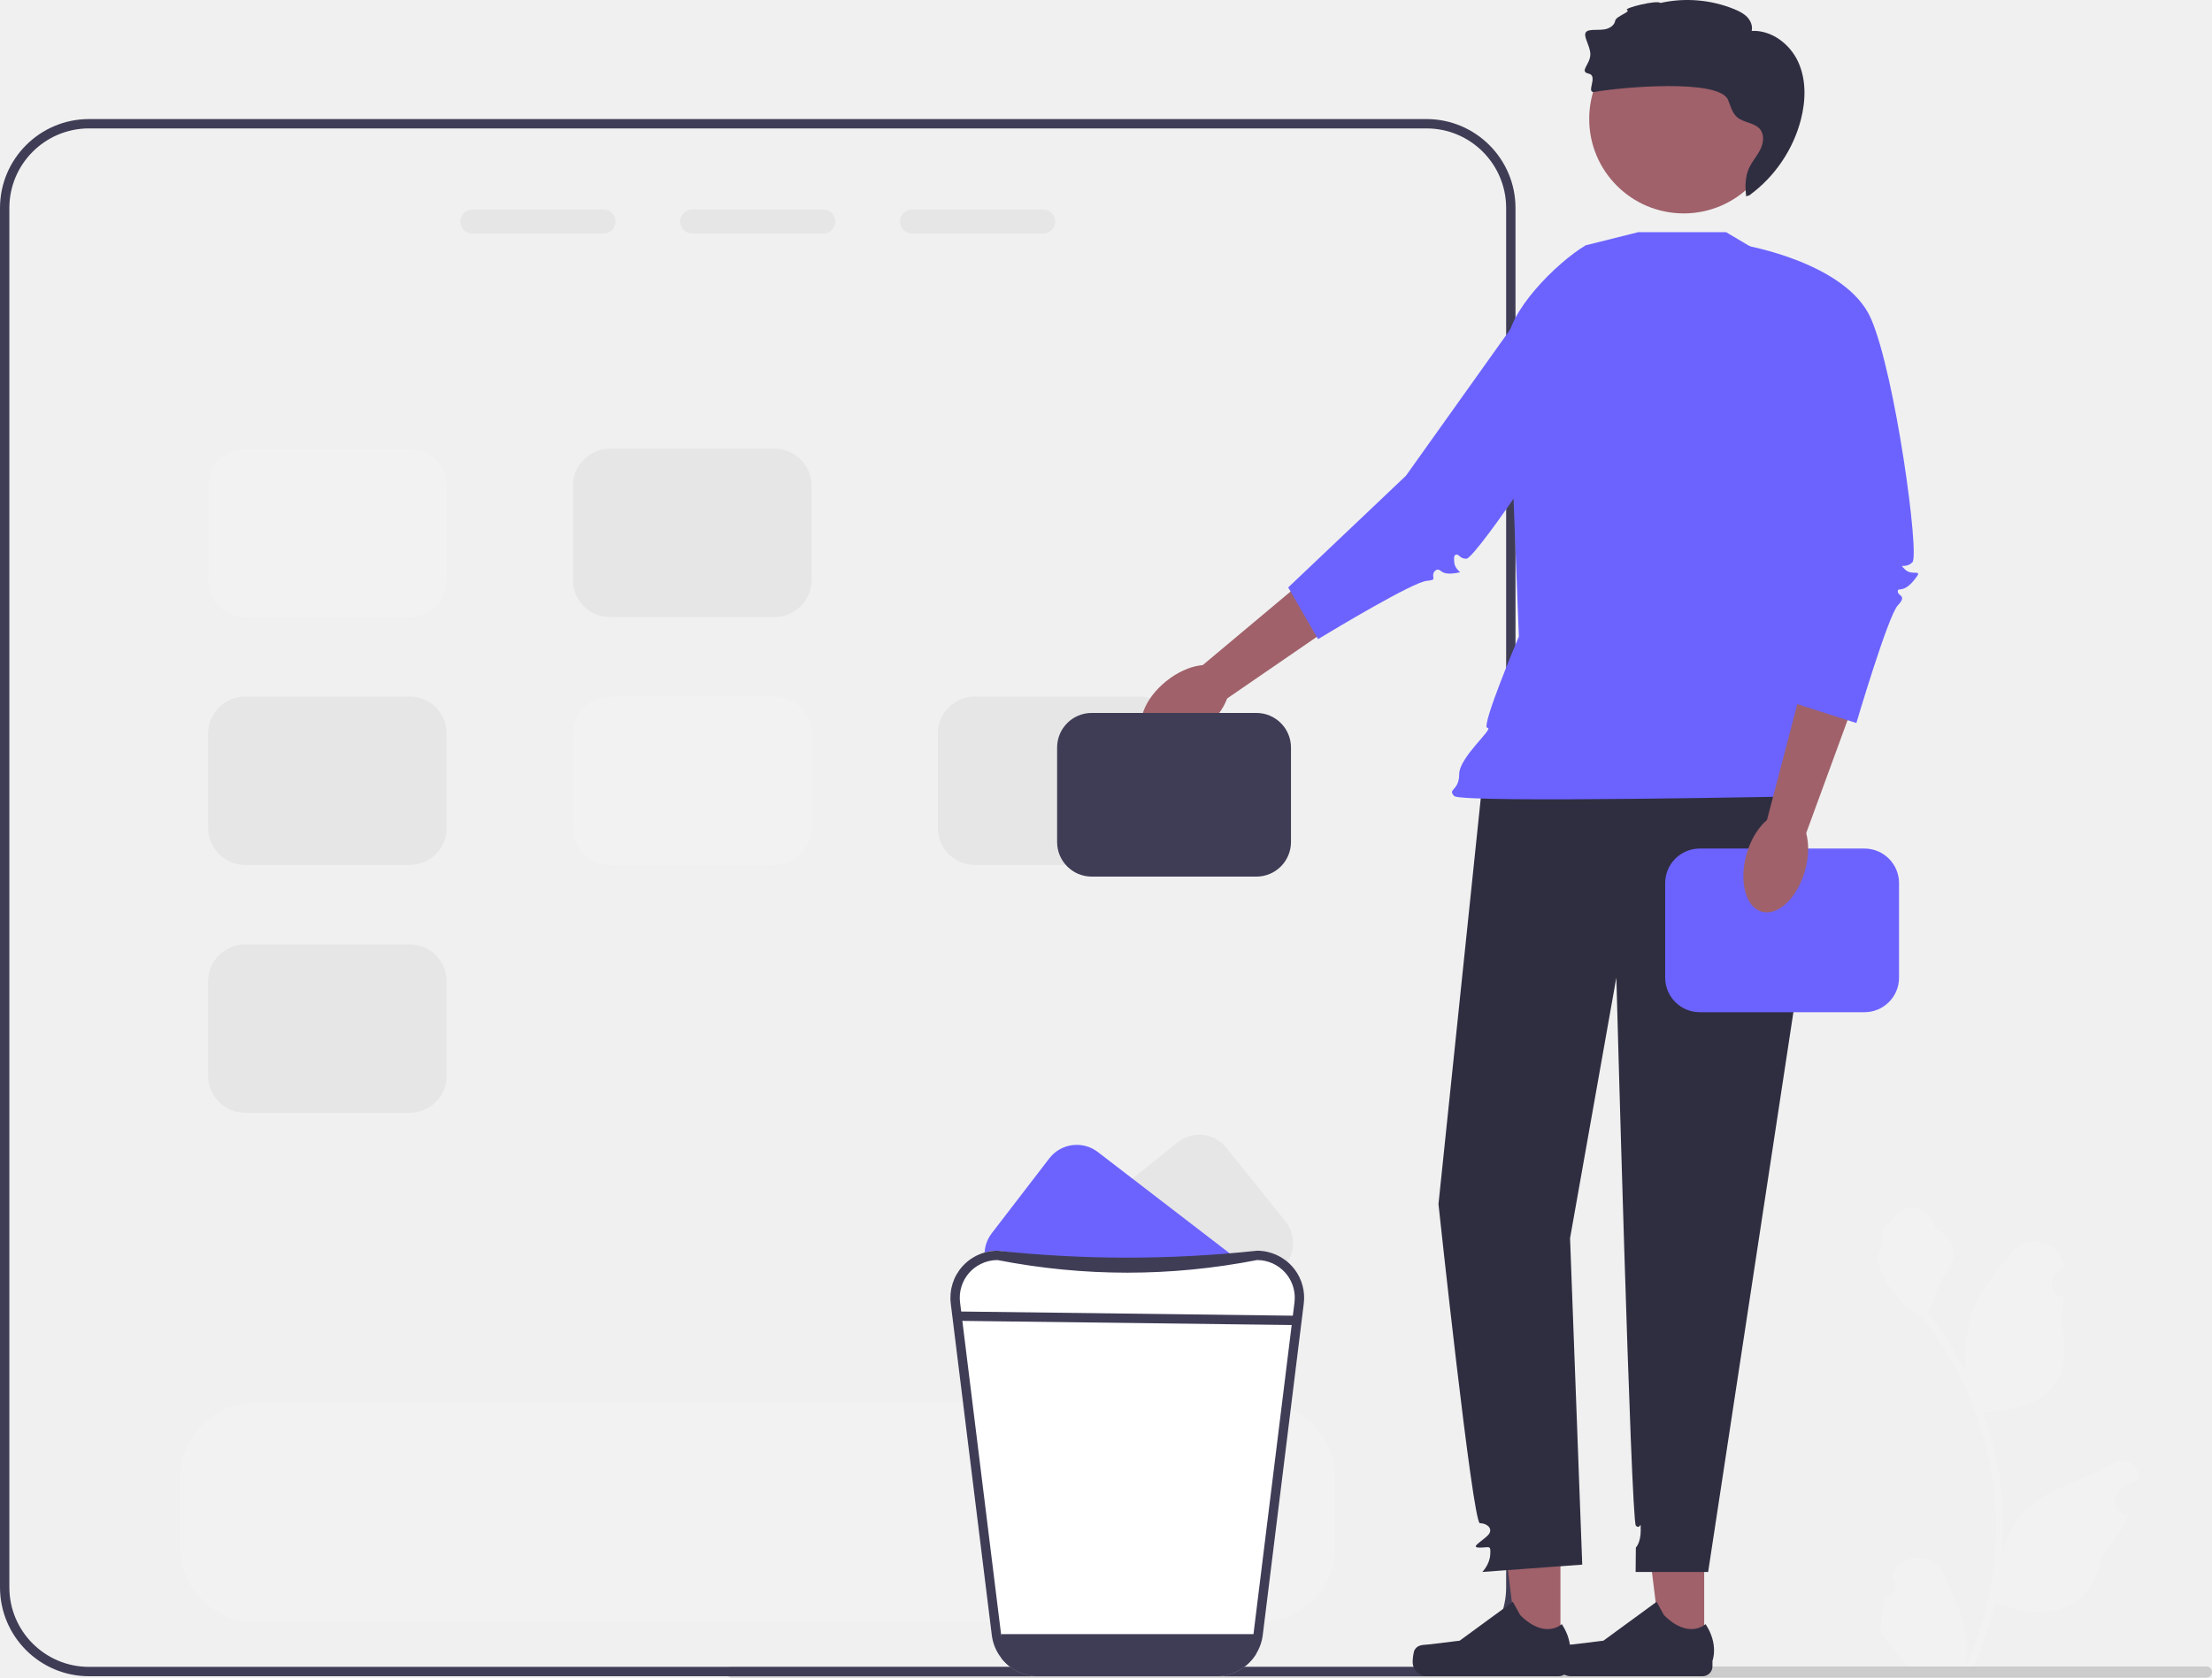
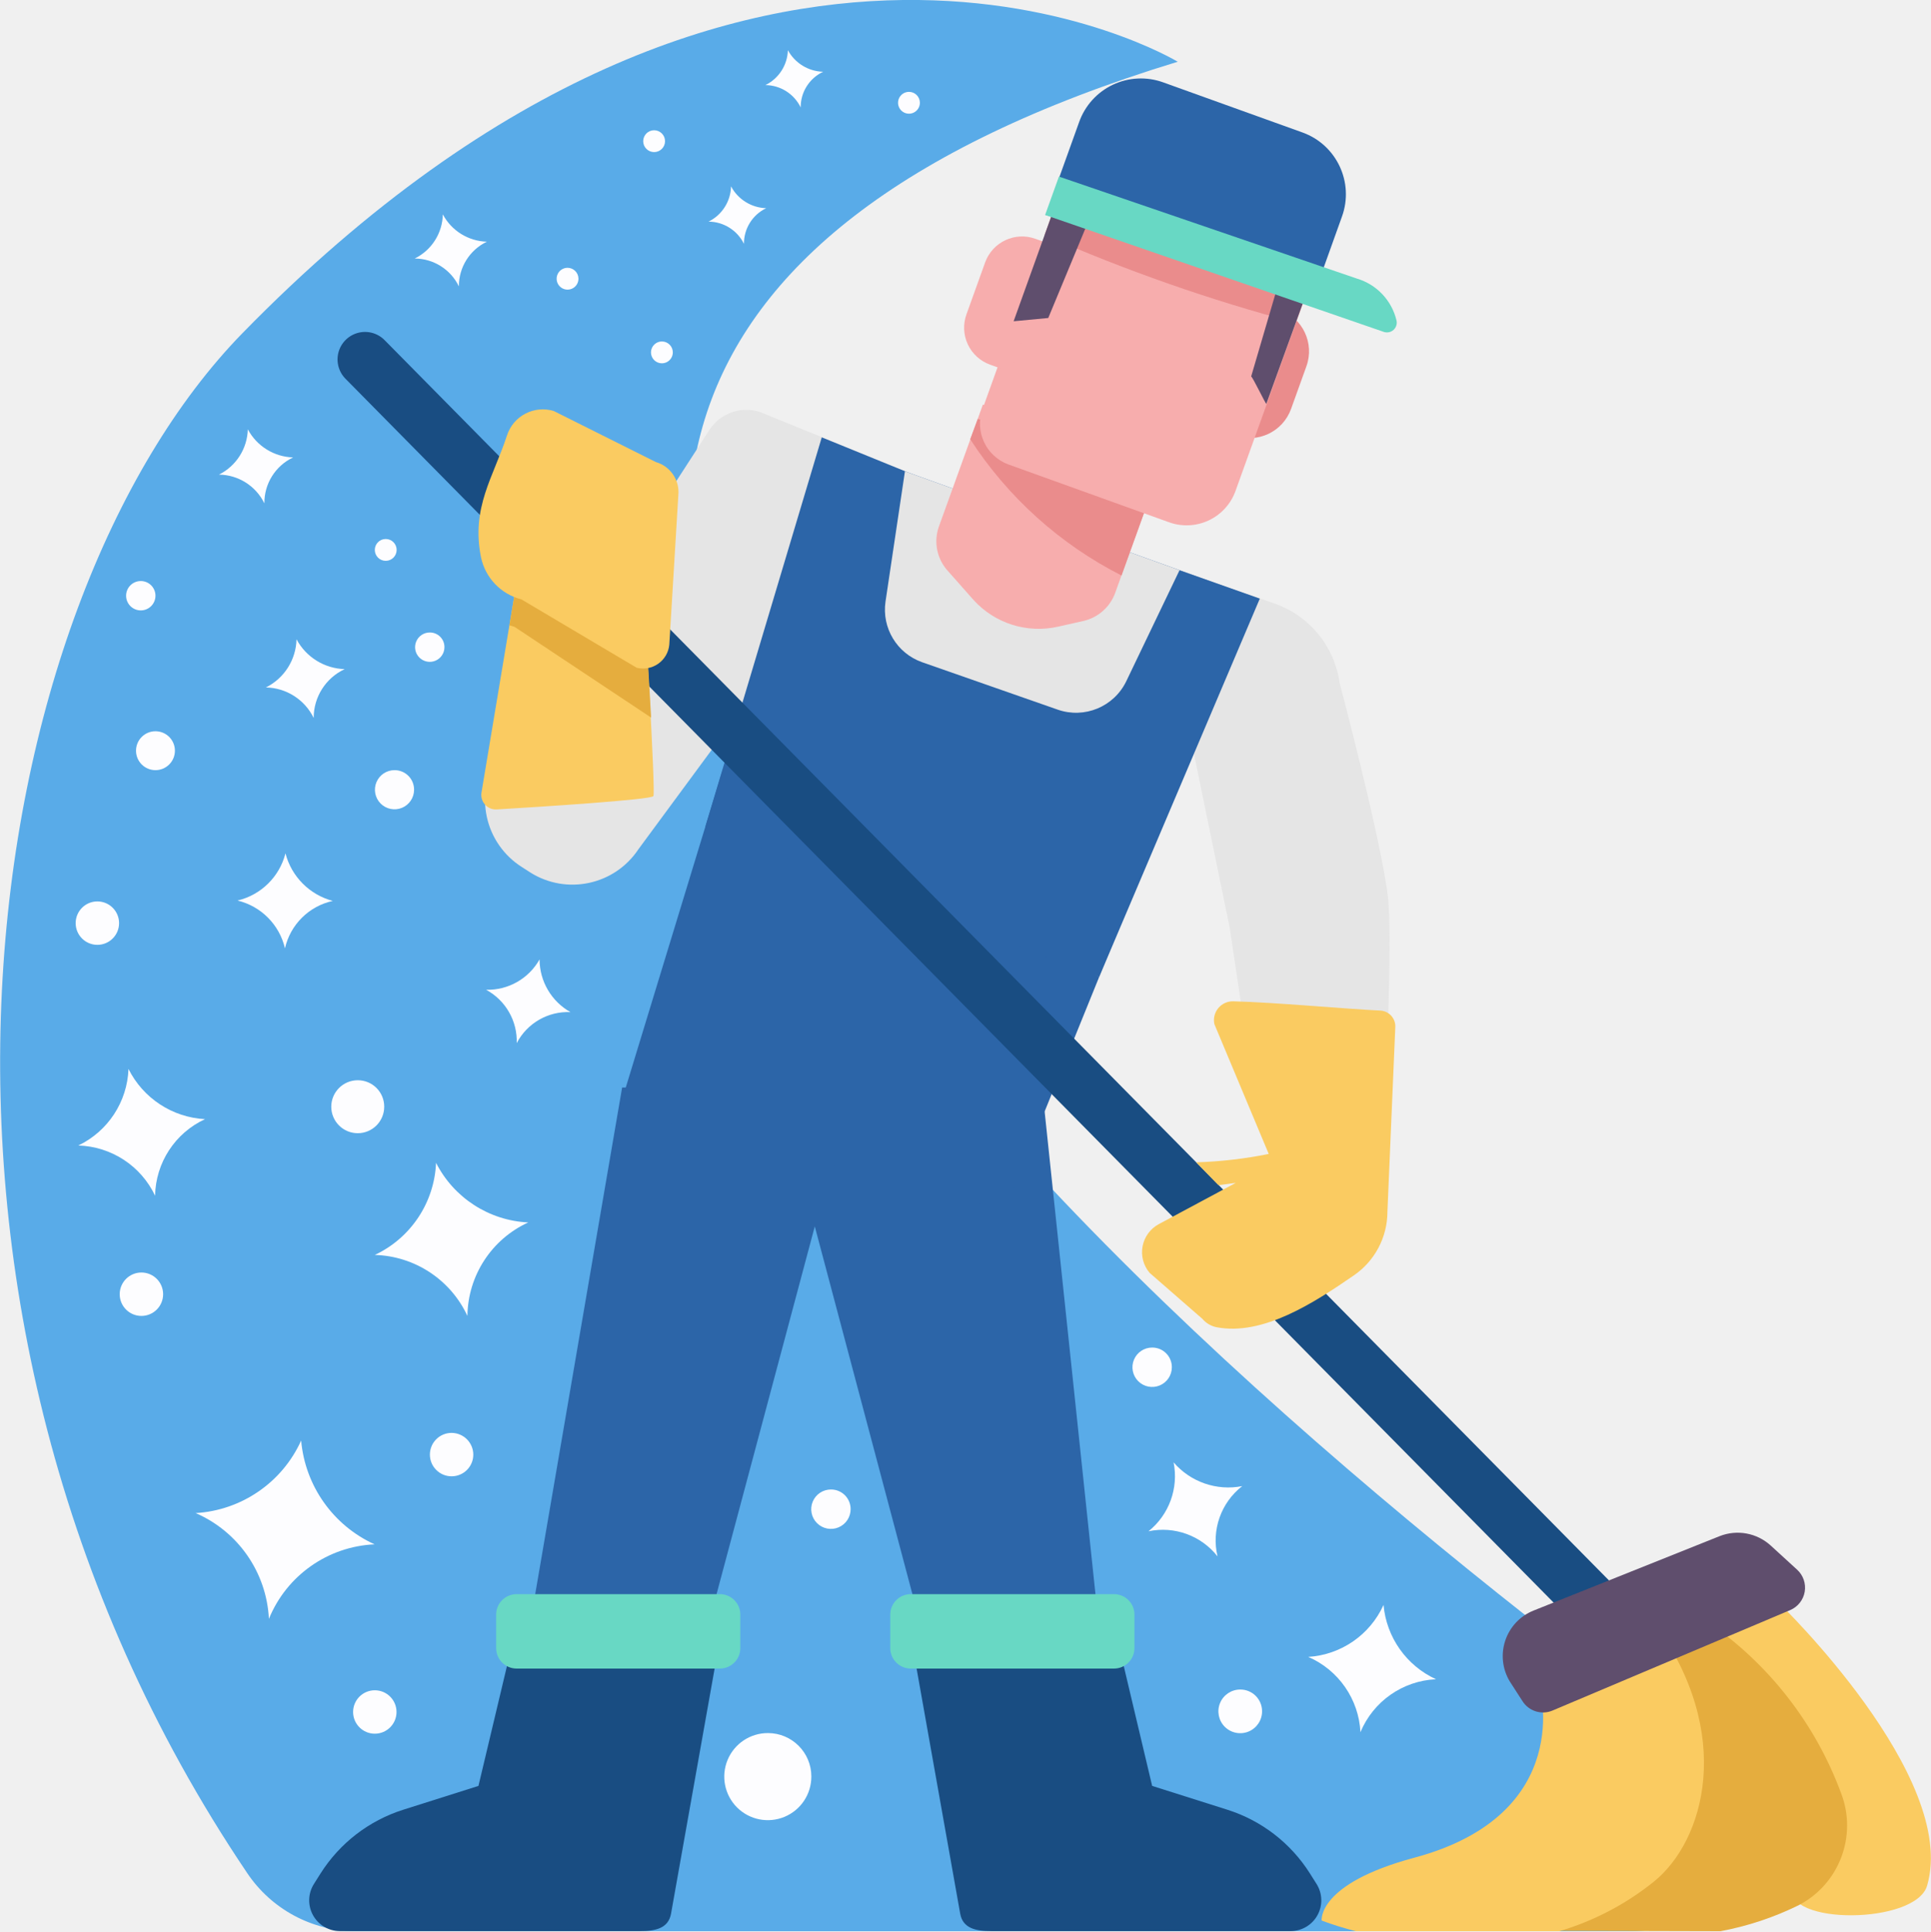
- <svg xmlns="http://www.w3.org/2000/svg" width="472.906" height="358.762" viewBox="0 0 472.906 358.762">
-   <path d="M402.927,341.537c2.066,.129,3.208-2.437,1.645-3.933l-.155-.618c.02-.05,.041-.099,.062-.148,2.089-4.982,9.17-4.947,11.241,.042,1.839,4.428,4.179,8.864,4.756,13.546,.258,2.067,.142,4.172-.316,6.2,4.308-9.411,6.575-19.687,6.575-30.021,0-2.597-.142-5.193-.433-7.783-.239-2.119-.568-4.224-.995-6.31-2.306-11.277-7.299-22.018-14.5-30.99-3.462-1.892-6.349-4.851-8.093-8.397-.626-1.279-1.117-2.655-1.35-4.056,.394,.052,1.486-5.949,1.188-6.317,.549-.833,1.532-1.247,2.131-2.06,2.982-4.043,7.091-3.337,9.236,2.157,4.582,2.313,4.627,6.148,1.815,9.837-1.789,2.347-2.035,5.522-3.604,8.035,.162,.207,.329,.407,.491,.614,2.961,3.798,5.522,7.88,7.681,12.169-.61-4.766,.291-10.508,1.826-14.21,1.748-4.217,5.025-7.769,7.91-11.415,3.466-4.379,10.573-2.468,11.184,3.083,.006,.054,.012,.107,.017,.161-.429,.242-.848,.499-1.259,.77-2.339,1.547-1.531,5.174,1.241,5.602l.063,.01c-.155,1.544-.42,3.074-.807,4.579,3.702,14.316-4.29,19.53-15.701,19.764-.252,.129-.497,.258-.749,.381,1.156,3.255,2.08,6.594,2.764,9.979,.614,2.99,1.04,6.013,1.279,9.049,.297,3.83,.271,7.68-.052,11.503l.019-.136c.82-4.211,3.107-8.145,6.427-10.87,4.946-4.063,11.933-5.559,17.268-8.824,2.568-1.572,5.859,.459,5.411,3.437l-.022,.143c-.794,.323-1.569,.698-2.319,1.117-.429,.242-.848,.499-1.259,.77-2.339,1.547-1.531,5.174,1.241,5.602l.063,.01c.045,.006,.084,.013,.129,.019-1.363,3.236-3.262,6.239-5.639,8.829-2.315,12.497-12.256,13.683-22.89,10.044h-.006c-1.163,5.064-2.861,10.011-5.044,14.726h-18.02c-.065-.2-.123-.407-.181-.607,1.666,.103,3.346,.006,4.986-.297-1.337-1.641-2.674-3.294-4.011-4.935-.032-.032-.058-.065-.084-.097-.678-.84-1.363-1.673-2.041-2.512l-0-.001c-.042-2.578,.267-5.147,.879-7.64l.001-0,0-0Z" fill="#f2f2f2" />
-   <path d="M155.236,357.572c0,.66,.53,1.19,1.19,1.19H471.716c.66,0,1.19-.53,1.19-1.19,0-.66-.53-1.19-1.19-1.19H156.426c-.66,0-1.19,.53-1.19,1.19Z" fill="#ccc" />
-   <path d="M273.68,271.582l-4.87,3.91-1.56,1.26c-.14-.19-.3-.39-.46-.57-1.53-1.73-3.73-2.72-6.03-2.72h-39.08c-.13-.66-.16-1.33-.1-2,.17-1.94,1.1-3.81,2.74-5.12l27.45-22.05c3.18-2.56,7.84-2.05,10.4,1.14l12.65,15.75c2.56,3.19,2.05,7.84-1.14,10.4Z" fill="#e6e6e6" />
-   <path d="M265.5,273.462h-48.26c-1.26,0-2.49,.3-3.59,.86l-.27-.21c-.48-.37-.91-.79-1.26-1.24-2.09-2.6-2.22-6.37-.1-9.13l12.31-16.02c2.49-3.24,7.14-3.85,10.38-1.36l27.91,21.45c1.26,.96,2.11,2.25,2.55,3.65,.2,.65,.32,1.32,.33,2Z" fill="#6c63ff" />
-   <g>
-     <path d="M304.98,25.462H19.02C8.53,25.462,0,33.992,0,44.482V339.442c0,10.49,8.53,19.02,19.02,19.02H304.98c10.49,0,19.02-8.53,19.02-19.02V44.482c0-10.49-8.53-19.02-19.02-19.02Zm17.02,313.98c0,9.39-7.63,17.02-17.02,17.02H19.02c-9.39,0-17.02-7.63-17.02-17.02V44.482c0-9.39,7.63-17.02,17.02-17.02H304.98c9.39,0,17.02,7.63,17.02,17.02V339.442Z" fill="#3f3d56" />
-     <g>
-       <path d="M129.03,44.812h-28.06c-1.41,0-2.56,1.15-2.56,2.56,0,1.42,1.15,2.57,2.56,2.57h28.06c1.41,0,2.56-1.15,2.56-2.57,0-1.41-1.15-2.56-2.56-2.56Z" fill="#e6e6e6" />
-       <path d="M176.03,44.812h-28.06c-1.41,0-2.56,1.15-2.56,2.56,0,1.42,1.15,2.57,2.56,2.57h28.06c1.41,0,2.56-1.15,2.56-2.57,0-1.41-1.15-2.56-2.56-2.56Z" fill="#e6e6e6" />
-       <path d="M223.03,44.812h-28.06c-1.41,0-2.56,1.15-2.56,2.56,0,1.42,1.15,2.57,2.56,2.57h28.06c1.41,0,2.56-1.15,2.56-2.57,0-1.41-1.15-2.56-2.56-2.56Z" fill="#e6e6e6" />
+ <svg xmlns="http://www.w3.org/2000/svg" viewBox="0 0 153.88 153.89">
+   <defs>
+     <style>.cls-1{fill:#59abe8;}.cls-2{fill:#e5e5e5;}.cls-3{fill:#2c65a8;}.cls-4{fill:#194d82;}.cls-5{fill:#68d8c4;}.cls-6{fill:none;stroke:#194d82;stroke-linecap:round;stroke-linejoin:round;stroke-width:4.38px;}.cls-7{fill:#facb61;}.cls-8{fill:#f7adad;}.cls-9{fill:#ea8c8c;}.cls-10{fill:#5f4e6d;}.cls-11{fill:#e5ad3e;}.cls-12{fill:#fdfdff;}</style>
+   </defs>
+   <g id="Layer_2" data-name="Layer 2">
+     <g id="OBJECTS">
+       <path class="cls-1" d="M93.86,4.92S60.3-15.41,19.32,26.55c-21,21.52-30.24,77.31.37,122.69a10.46,10.46,0,0,0,8.66,4.65H130a8.29,8.29,0,0,0,4.93-15C91.42,106.87,4.21,32.22,93.86,4.92Z" />
+       <path class="cls-2" d="M107.17,90.66l-4.33-2.59c-1.76.14-2.9-1.08-3.15-2.84L98,73.92,92,44.71l9.62,3.4a7.83,7.83,0,0,1,5.14,6.31s3.39,12.78,3.86,17.15c.31,2.9-.07,11.67-.07,11.67C110.87,86.12,110.06,90.43,107.17,90.66Z" />
+       <path class="cls-2" d="M41.59,69.09l.65.42a6.31,6.31,0,0,0,8.64-1.84l22-29.84-12.32-5a3.51,3.51,0,0,0-4,1.39L39.72,60.26A6.3,6.3,0,0,0,41.59,69.09Z" />
+       <polygon class="cls-3" points="88.87 141.9 77.66 145.66 63.3 91.57 83.25 88.56 88.87 141.9" />
+       <polygon class="cls-3" points="39.54 145.17 52.52 144.2 67.89 86.66 49.58 86.66 39.54 145.17" />
+       <path class="cls-4" d="M27.05,153.88H51c1.21,0,2.27-.2,2.48-1.4l4-22.49H41.06l-2.93,12.32-6,1.9a12.14,12.14,0,0,0-6.58,5.07l-.53.84A2.45,2.45,0,0,0,27.05,153.88Z" />
+       <path class="cls-4" d="M102.91,153.88H79c-1.21,0-2.27-.2-2.48-1.4l-4-22.49H88.9l2.92,12.32,6,1.9a12.11,12.11,0,0,1,6.57,5.07l.53.84A2.45,2.45,0,0,1,102.91,153.88Z" />
+       <rect class="cls-5" x="39.54" y="127.03" width="19.46" height="5.93" rx="1.63" />
+       <rect class="cls-5" x="70.96" y="127.03" width="19.46" height="5.93" rx="1.63" transform="translate(161.37 259.99) rotate(180)" />
+       <polygon class="cls-3" points="80.06 96.44 49.33 88.43 57.18 62.7 65.57 35.2 99.88 47.55 80.06 96.44" />
+       <polygon class="cls-2" points="57.6 61.33 87.6 77.84 99.88 47.55 65.57 35.2 57.6 61.33" />
+       <path class="cls-3" d="M56.22,65.85l9.27-31,6.63,2.7L70.57,47.94a4.44,4.44,0,0,0,2.92,4.83L84.3,56.55a4.44,4.44,0,0,0,5.45-2.25L94,45.44l6.4,2.26L87.6,77.84Z" />
+       <line class="cls-6" x1="29.09" y1="28.64" x2="128.4" y2="129.23" />
+       <path class="cls-7" d="M141.79,127.75s14.32,13.83,11.79,22.51c-.91,3.11-11.47,3.15-10.73.1l-6.78-20.11Z" />
+       <path class="cls-8" d="M86.35,49.48l-2,.45a7,7,0,0,1-6.78-2.14l-2-2.26A3.51,3.51,0,0,1,74.81,42l3.52-9.76L92.46,37.3l-3.58,9.93A3.53,3.53,0,0,1,86.35,49.48Z" />
+       <path class="cls-9" d="M77.32,35A31.24,31.24,0,0,0,89.38,45.86l3.08-8.56-5.3-1.91-9.24-2Z" />
+       <path class="cls-7" d="M98.29,79.79c3.26.08,9,.61,11.73.74a1.26,1.26,0,0,1,1.18,1.26l-.63,14.77a6.16,6.16,0,0,1-2.69,5.08c-3.14,2.16-7.22,4.83-10.93,4.12a2,2,0,0,1-1.13-.67l-4.2-3.66a2.54,2.54,0,0,1,.74-3.89l6.12-3.28-1.38.18-1.77-1.82a34.16,34.16,0,0,0,5.78-.67L96.78,81.61A1.5,1.5,0,0,1,98.29,79.79Z" />
+       <path class="cls-9" d="M98.57,24.7h1.56a3.52,3.52,0,0,1,3.52,3.52v3.61a3.52,3.52,0,0,1-3.52,3.52H98.57a0,0,0,0,1,0,0V24.7A0,0,0,0,1,98.57,24.7Z" transform="translate(16.14 -32.46) rotate(19.79)" />
+       <path class="cls-8" d="M86.93,7.92H98.18a5,5,0,0,1,5,5V36.25A4.14,4.14,0,0,1,99,40.39H85.42A3.46,3.46,0,0,1,82,36.93v-24a5,5,0,0,1,5-5Z" transform="translate(13.65 -29.92) rotate(19.79)" />
+       <path class="cls-9" d="M105.84,18.53c-6-1.33-15.22-3.36-20.87-4.59l-1.72,4.78a138,138,0,0,0,20,7Z" />
+       <path class="cls-8" d="M80.75,18.48H82.5a0,0,0,0,1,0,0V29.14a0,0,0,0,1,0,0H80.75A3.13,3.13,0,0,1,77.62,26V21.61A3.13,3.13,0,0,1,80.75,18.48Z" transform="translate(12.79 -25.7) rotate(19.79)" />
+       <polygon class="cls-10" points="80.78 25.6 83.54 25.34 86.88 17.29 84.11 16.33 80.78 25.6" />
+       <path class="cls-10" d="M99.71,30c.1,0,1.18,2.25,1.21,2.18L104.25,23,102,22.2Z" />
+       <path class="cls-3" d="M86,9.73l-2.66,7.4,21.46,6.12,2.15-6a5.23,5.23,0,0,0-3.14-6.69l-11.12-4A5.22,5.22,0,0,0,86,9.73Z" />
+       <path class="cls-5" d="M83.29,17.13l27,9.32a.78.78,0,0,0,1-.93h0a4.58,4.58,0,0,0-3.15-3.32L84.39,14.07Z" />
+       <path class="cls-7" d="M41.45,44.71,38.37,63.16a1.16,1.16,0,0,0,1.21,1.34c3.53-.21,12.29-.77,12.49-1.06s-.78-16.32-.78-16.32Z" />
+       <path class="cls-11" d="M40.6,49.84c.13,0,.25.08.39.1l10.9,7.24c-.22-4-.6-10.06-.6-10.06l-9.84-2.41Z" />
+       <path class="cls-7" d="M40.4,34.71c-1.09,3.32-2.86,5.74-2.07,9.68a4.38,4.38,0,0,0,3.22,3.37l9.19,5.45a2.1,2.1,0,0,0,2.6-1.84l.72-11.92a2.49,2.49,0,0,0-1.79-2.63l-8.14-4.07A3,3,0,0,0,40.4,34.71Z" />
+       <path class="cls-11" d="M137.11,153.89a24.15,24.15,0,0,0,6.23-2.07,7.16,7.16,0,0,0,3.38-8.94,28.54,28.54,0,0,0-10.65-13.65l-5,1.71s5.16,17.91-10,22.91l.19,0Z" />
+       <path class="cls-7" d="M108.05,153.89h16.21a22,22,0,0,0,7.52-3.93c4.05-3.24,6.52-11.79,0-20.73l-9.1,5.1s3,10.24-10,13.71c-7.73,2.08-7.35,5-7.35,5A26.55,26.55,0,0,0,108.05,153.89Z" />
+       <path class="cls-10" d="M120.33,134l1,1.55a1.94,1.94,0,0,0,2.41.75l18.93-8a1.94,1.94,0,0,0,.55-3.22l-2.1-1.92a3.91,3.91,0,0,0-4.08-.75l-14.83,5.93A3.91,3.91,0,0,0,120.33,134Z" />
+       <path class="cls-12" d="M29.85,123.06A10.05,10.05,0,0,1,24,114.79a9.87,9.87,0,0,1-8.41,5.78A9.71,9.71,0,0,1,21.43,129,9.56,9.56,0,0,1,29.85,123.06Z" />
+       <path class="cls-12" d="M42.1,97.41a8.7,8.7,0,0,1-7.35-4.75A8.5,8.5,0,0,1,29.87,100a8.4,8.4,0,0,1,7.38,4.86A8.3,8.3,0,0,1,42.1,97.41Z" />
+       <path class="cls-12" d="M16.34,89.18a7.25,7.25,0,0,1-6.1-4,7.05,7.05,0,0,1-4,6.1,7,7,0,0,1,6.12,4A6.85,6.85,0,0,1,16.34,89.18Z" />
+       <path class="cls-12" d="M45.46,80.65A4.83,4.83,0,0,1,43,76.45a4.74,4.74,0,0,1-4.26,2.42,4.65,4.65,0,0,1,2.44,4.25A4.6,4.6,0,0,1,45.46,80.65Z" />
+       <path class="cls-12" d="M26.52,71.79A5.3,5.3,0,0,1,22.75,68a5.18,5.18,0,0,1-3.82,3.76,5.11,5.11,0,0,1,3.78,3.81A5,5,0,0,1,26.52,71.79Z" />
+       <path class="cls-12" d="M27.47,53.32a4.5,4.5,0,0,1-3.84-2.38,4.4,4.4,0,0,1-2.44,3.84A4.33,4.33,0,0,1,25,57.21,4.27,4.27,0,0,1,27.47,53.32Z" />
+       <path class="cls-12" d="M23.36,36.45a4.23,4.23,0,0,1-3.61-2.24,4.16,4.16,0,0,1-2.3,3.61,4.08,4.08,0,0,1,3.62,2.29A4,4,0,0,1,23.36,36.45Z" />
+       <path class="cls-12" d="M61.06,16.59a3.28,3.28,0,0,1-2.8-1.74,3.22,3.22,0,0,1-1.79,2.81,3.17,3.17,0,0,1,2.82,1.77A3.12,3.12,0,0,1,61.06,16.59Z" />
+       <path class="cls-12" d="M65.6,5.72A3.3,3.3,0,0,1,62.79,4,3.2,3.2,0,0,1,61,6.78a3.16,3.16,0,0,1,2.81,1.78A3.11,3.11,0,0,1,65.6,5.72Z" />
+       <path class="cls-12" d="M38.8,19.26a4.1,4.1,0,0,1-3.51-2.18,4,4,0,0,1-2.24,3.52,3.93,3.93,0,0,1,3.52,2.22A3.92,3.92,0,0,1,38.8,19.26Z" />
+       <path class="cls-12" d="M114.44,133.81a7.22,7.22,0,0,1-4.18-5.92,7.07,7.07,0,0,1-6,4.14,6.92,6.92,0,0,1,4.16,6A6.86,6.86,0,0,1,114.44,133.81Z" />
+       <path class="cls-12" d="M99,118.42a5.75,5.75,0,0,1-5.47-1.89,5.63,5.63,0,0,1-2,5.49,5.55,5.55,0,0,1,5.5,2A5.48,5.48,0,0,1,99,118.42Z" />
+       <path class="cls-12" d="M64.66,141.56a3.47,3.47,0,1,1-3.46-3.46A3.46,3.46,0,0,1,64.66,141.56Z" />
+       <path class="cls-12" d="M13,103.13a1.73,1.73,0,1,1-1.73-1.73A1.73,1.73,0,0,1,13,103.13Z" />
+       <path class="cls-12" d="M30.62,88.19a2.11,2.11,0,1,1-2.11-2.11A2.1,2.1,0,0,1,30.62,88.19Z" />
+       <path class="cls-12" d="M33,62.93a1.56,1.56,0,1,1-1.55-1.56A1.55,1.55,0,0,1,33,62.93Z" />
+       <circle class="cls-12" cx="12.39" cy="59.82" r="1.55" />
+       <path class="cls-12" d="M12.39,47.47a1.17,1.17,0,1,1-1.17-1.17A1.17,1.17,0,0,1,12.39,47.47Z" />
+       <path class="cls-12" d="M35.42,51.56a1.17,1.17,0,1,1-1.16-1.16A1.16,1.16,0,0,1,35.42,51.56Z" />
+       <path class="cls-12" d="M9.49,73.56a1.73,1.73,0,1,1-1.73-1.73A1.73,1.73,0,0,1,9.49,73.56Z" />
+       <circle class="cls-12" cx="30.74" cy="43.82" r="0.87" />
+       <path class="cls-12" d="M46.1,22.2a.87.87,0,1,1-.87-.86A.87.87,0,0,1,46.1,22.2Z" />
+       <path class="cls-12" d="M53.62,28.07a.87.87,0,1,1-.86-.86A.87.87,0,0,1,53.62,28.07Z" />
+       <path class="cls-12" d="M73.31,8.18a.87.87,0,1,1-.87-.86A.87.87,0,0,1,73.31,8.18Z" />
+       <path class="cls-12" d="M53,11.25a.87.87,0,1,1-.87-.87A.87.87,0,0,1,53,11.25Z" />
+       <path class="cls-12" d="M37.72,115.92A1.73,1.73,0,1,1,36,114.18,1.74,1.74,0,0,1,37.72,115.92Z" />
+       <path class="cls-12" d="M31.6,136.42a1.73,1.73,0,1,1-1.73-1.73A1.73,1.73,0,0,1,31.6,136.42Z" />
+       <path class="cls-12" d="M100.58,136.36a1.74,1.74,0,1,1-1.74-1.73A1.73,1.73,0,0,1,100.58,136.36Z" />
+       <path class="cls-12" d="M93.39,108.94a1.57,1.57,0,1,1-1.56-1.56A1.56,1.56,0,0,1,93.39,108.94Z" />
+       <path class="cls-12" d="M67.79,120.25a1.57,1.57,0,1,1-1.56-1.56A1.56,1.56,0,0,1,67.79,120.25Z" />
    </g>
-     <path d="M87.6,95.962H52.4c-4.36,0-7.9,3.54-7.9,7.9v20.2c0,4.36,3.54,7.9,7.9,7.9h35.2c4.36,0,7.9-3.54,7.9-7.9v-20.2c0-4.36-3.54-7.9-7.9-7.9Z" fill="#f2f2f2" />
-     <path d="M87.6,148.962H52.4c-4.36,0-7.9,3.54-7.9,7.9v20.2c0,4.36,3.54,7.9,7.9,7.9h35.2c4.36,0,7.9-3.54,7.9-7.9v-20.2c0-4.36-3.54-7.9-7.9-7.9Z" fill="#e6e6e6" />
-     <path d="M87.6,201.962H52.4c-4.36,0-7.9,3.54-7.9,7.9v20.2c0,4.36,3.54,7.9,7.9,7.9h35.2c4.36,0,7.9-3.54,7.9-7.9v-20.2c0-4.36-3.54-7.9-7.9-7.9Z" fill="#e6e6e6" />
-     <path d="M165.6,95.962h-35.2c-4.36,0-7.9,3.54-7.9,7.9v20.2c0,4.36,3.54,7.9,7.9,7.9h35.2c4.36,0,7.9-3.54,7.9-7.9v-20.2c0-4.36-3.54-7.9-7.9-7.9Z" fill="#e6e6e6" />
-     <path d="M165.6,148.962h-35.2c-4.36,0-7.9,3.54-7.9,7.9v20.2c0,4.36,3.54,7.9,7.9,7.9h35.2c4.36,0,7.9-3.54,7.9-7.9v-20.2c0-4.36-3.54-7.9-7.9-7.9Z" fill="#f2f2f2" />
-     <path d="M243.6,148.962h-35.2c-4.36,0-7.9,3.54-7.9,7.9v20.2c0,4.36,3.54,7.9,7.9,7.9h35.2c4.36,0,7.9-3.54,7.9-7.9v-20.2c0-4.36-3.54-7.9-7.9-7.9Z" fill="#e6e6e6" />
-     <path d="M269.31,299.962H54.69c-8.93,0-16.19,7.26-16.19,16.19v14.62c0,8.93,7.26,16.19,16.19,16.19h214.62c8.93,0,16.19-7.26,16.19-16.19v-14.62c0-8.93-7.26-16.19-16.19-16.19Z" fill="#f2f2f2" />
  </g>
-   <path d="M276.81,271.492c-.17-.21-.34-.43-.52-.63-1.91-2.16-4.65-3.4-7.53-3.4-18.133,2.693-36.646,2.64-55.52,0-1.82,0-3.58,.5-5.12,1.41-.89,.52-1.71,1.19-2.41,1.99-1.91,2.15-2.8,5.03-2.45,7.89l8.77,70.89c.62,5.03,4.91,8.82,9.97,8.82h38c5.06,0,9.35-3.79,9.97-8.82l8.77-70.89c.32-2.59-.38-5.19-1.93-7.26Z" fill="#fff" />
-   <path d="M276.81,271.492c-.17-.21-.34-.43-.52-.63-1.91-2.16-4.65-3.4-7.53-3.4-18.507,1.984-37.013,1.984-55.52,0-1.82,0-3.58,.5-5.12,1.41-.89,.52-1.71,1.19-2.41,1.99-1.91,2.15-2.8,5.03-2.45,7.89l8.77,70.89c.23,1.89,.98,3.6,2.09,5,1.85,2.33,4.69,3.81,7.84,3.82h38.04c3.53,0,6.69-1.85,8.48-4.67,.78-1.23,1.3-2.63,1.49-4.15l8.77-70.89c.32-2.59-.38-5.19-1.93-7.26Zm-.06,7.01l-8.76,70.89c0,.02-.01,.05-.01,.07-.53,4-3.95,7-7.98,7h-38c-4.03,0-7.45-3-7.98-7,0-.02-.01-.05-.01-.07l-8.76-70.89c-.28-2.29,.43-4.59,1.96-6.32,.69-.78,1.52-1.41,2.44-1.86,1.1-.56,2.33-.86,3.59-.86,18.507,3.601,37.014,3.601,55.52,0,2.3,0,4.5,.99,6.03,2.72,.16,.18,.32,.38,.46,.57,1.21,1.65,1.75,3.71,1.5,5.75Z" fill="#3f3d56" />
-   <path d="M269,349.462l-.52,4.33c-1.79,2.82-4.95,4.67-8.48,4.67h-38.04c-3.15-.01-5.99-1.49-7.84-3.82l-.12-5.18h55Z" fill="#3f3d56" />
-   <g>
-     <g>
-       <polygon points="309.031 117.286 261.167 150.178 255.266 143.799 299.297 106.906 309.031 117.286" fill="#a0616a" />
-       <ellipse cx="253.41" cy="150.719" rx="10.94" ry="6.496" transform="translate(-38.54487 191.8921) rotate(-38.76989)" fill="#a0616a" />
-     </g>
-     <g>
-       <polygon points="333.607 353.01 324.512 353.01 320.185 317.929 333.608 317.93 333.607 353.01" fill="#a0616a" />
-       <path d="M302.447,352.804h0c-.283,.477-.433,2.016-.433,2.571h0c0,1.705,1.382,3.087,3.087,3.087h28.166c1.163,0,2.106-.943,2.106-2.106v-1.173s1.393-3.524-1.475-7.868c0,0-3.565,3.401-8.893-1.926l-1.571-2.846-11.372,8.317-6.303,.776c-1.379,.17-2.602-.026-3.311,1.168Z" fill="#2f2e41" />
-     </g>
-     <g>
-       <polygon points="364.342 353.01 355.247 353.01 350.921 317.929 364.344 317.93 364.342 353.01" fill="#a0616a" />
-       <path d="M333.182,352.804h0c-.283,.477-.433,2.016-.433,2.571h0c0,1.705,1.382,3.087,3.087,3.087h28.166c1.163,0,2.106-.943,2.106-2.106v-1.173s1.393-3.524-1.475-7.868c0,0-3.565,3.401-8.893-1.926l-1.571-2.846-11.372,8.317-6.303,.776c-1.379,.17-2.602-.026-3.311,1.168Z" fill="#2f2e41" />
-     </g>
-     <path d="M317.953,157.48l-10.419,100.02s7.293,68.243,8.856,68.243,3.126,1.288,1.563,2.728-3.647,2.482-1.563,2.482,2.337-.636,2.21,1.505-1.689,3.704-1.689,3.704l21.358-1.563-2.605-69.806,9.898-55.74s3.126,116.169,4.168,117.211,1.042-1.563,1.042,1.042-1.042,3.647-1.042,3.647l-.049,5.209h15.505l22.052-144.821-3.647-36.466-65.638,2.605Z" fill="#2f2e41" />
-     <path d="M369.005,49.646h-18.754l-11.251,2.816c-6.076,3.608-16.969,14.345-16.695,21.406l2.42,62.253s-8.288,19.533-6.725,19.533-6.038,6.254-6.038,9.9-2.605,3.126-1.042,4.688,76.317,0,76.317,0c0,0,.781-1.563,.781-4.168s1.551-4.155,1.551-4.155v-4.891l-4.676-17,8.335-76.057-24.224-14.326Z" fill="#6c63ff" />
-     <path d="M275.404,125.624l6.386,11.057c3.487-2.111,20.331-12.23,23.245-12.466,1.097-.089,1.343-.295,1.392-.356,.048-.061,.034-.196,.005-.413-.045-.336-.114-.844,.28-1.277,.577-.636,1.083-.253,1.328-.069,.379,.286,1.015,.765,3.062,.475,.524-.074,.854-.138,1.061-.188l-.023-.021c-.446-.421-1.194-1.125-1.248-2.256-.049-1.013-.062-1.284,.307-1.459,.341-.159,.606,.08,.765,.223,.267,.243,.707,.641,1.611,.606,2.314-.757,23.82-31.809,28.019-44.179,1.046-3.08,.916-5.94-.384-8.5-2.493-4.908-8.597-7.366-10.104-7.91l-30.53,42.847-25.171,23.888Z" fill="#6c63ff" />
-     <circle cx="359.959" cy="25.436" r="20.201" fill="#a0616a" />
-     <path d="M384.399,13.159c-1.775-3.807-5.71-6.765-9.905-6.549,.253-1.057-.216-2.188-.969-2.97-.754-.783-1.757-1.272-2.763-1.684-4.971-2.033-10.569-2.499-15.807-1.317-.526-.728-8.002,1.11-7.108,1.5,.894,.39-2.375,1.322-2.529,2.285-.169,1.055-1.287,1.702-2.343,1.867-1.056,.165-2.146,.004-3.196,.204-2.116,.403,.252,3.005,.222,5.159-.03,2.154-2.456,3.63-.352,4.093,2.172,.477-.832,4.322,1.352,3.907,4.941-.939,26.519-2.94,28.44,1.708,.533,1.291,.867,2.753,1.915,3.677,1.426,1.257,3.803,1.156,4.969,2.657,.941,1.21,.671,2.986-.024,4.352s-1.754,2.529-2.384,3.926c-.845,1.873-.84,3.959-.599,6.03,.187-.097,.474-.195,.904-.292l-.186,.023c5.391-3.927,9.352-9.774,10.998-16.237,1.037-4.071,1.14-8.531-.635-12.338Z" fill="#2f2e41" />
-     <rect x="356" y="181.462" width="50" height="35" rx="7.398" ry="7.398" fill="#6c63ff" />
-     <g>
-       <polygon points="405.621 124.979 385.651 179.514 377.146 177.731 391.674 122.155 405.621 124.979" fill="#a0616a" />
-       <ellipse cx="379.64" cy="184.447" rx="10.94" ry="6.496" transform="translate(98.5753 499.3284) rotate(-74.16042)" fill="#a0616a" />
-     </g>
-     <path d="M373,52.462s21.791,3.696,27.001,15.677,10.419,50.531,8.856,52.094-3.126,0-1.563,1.563,4.21-.496,1.845,2.357-3.408,1.29-3.408,2.332,2.084,.759,0,2.984-8.856,25.147-8.856,25.147l-13.023-4.168,2.605-34.903-13.456-63.083Z" fill="#6c63ff" />
-   </g>
-   <rect x="226" y="152.462" width="50" height="35" rx="7.398" ry="7.398" fill="#3f3d56" />
-   <rect x="239.905" y="246.007" width="2" height="71.816" transform="translate(-44.02375 519.2467) rotate(-89.27774)" fill="#3f3d56" />
</svg>
